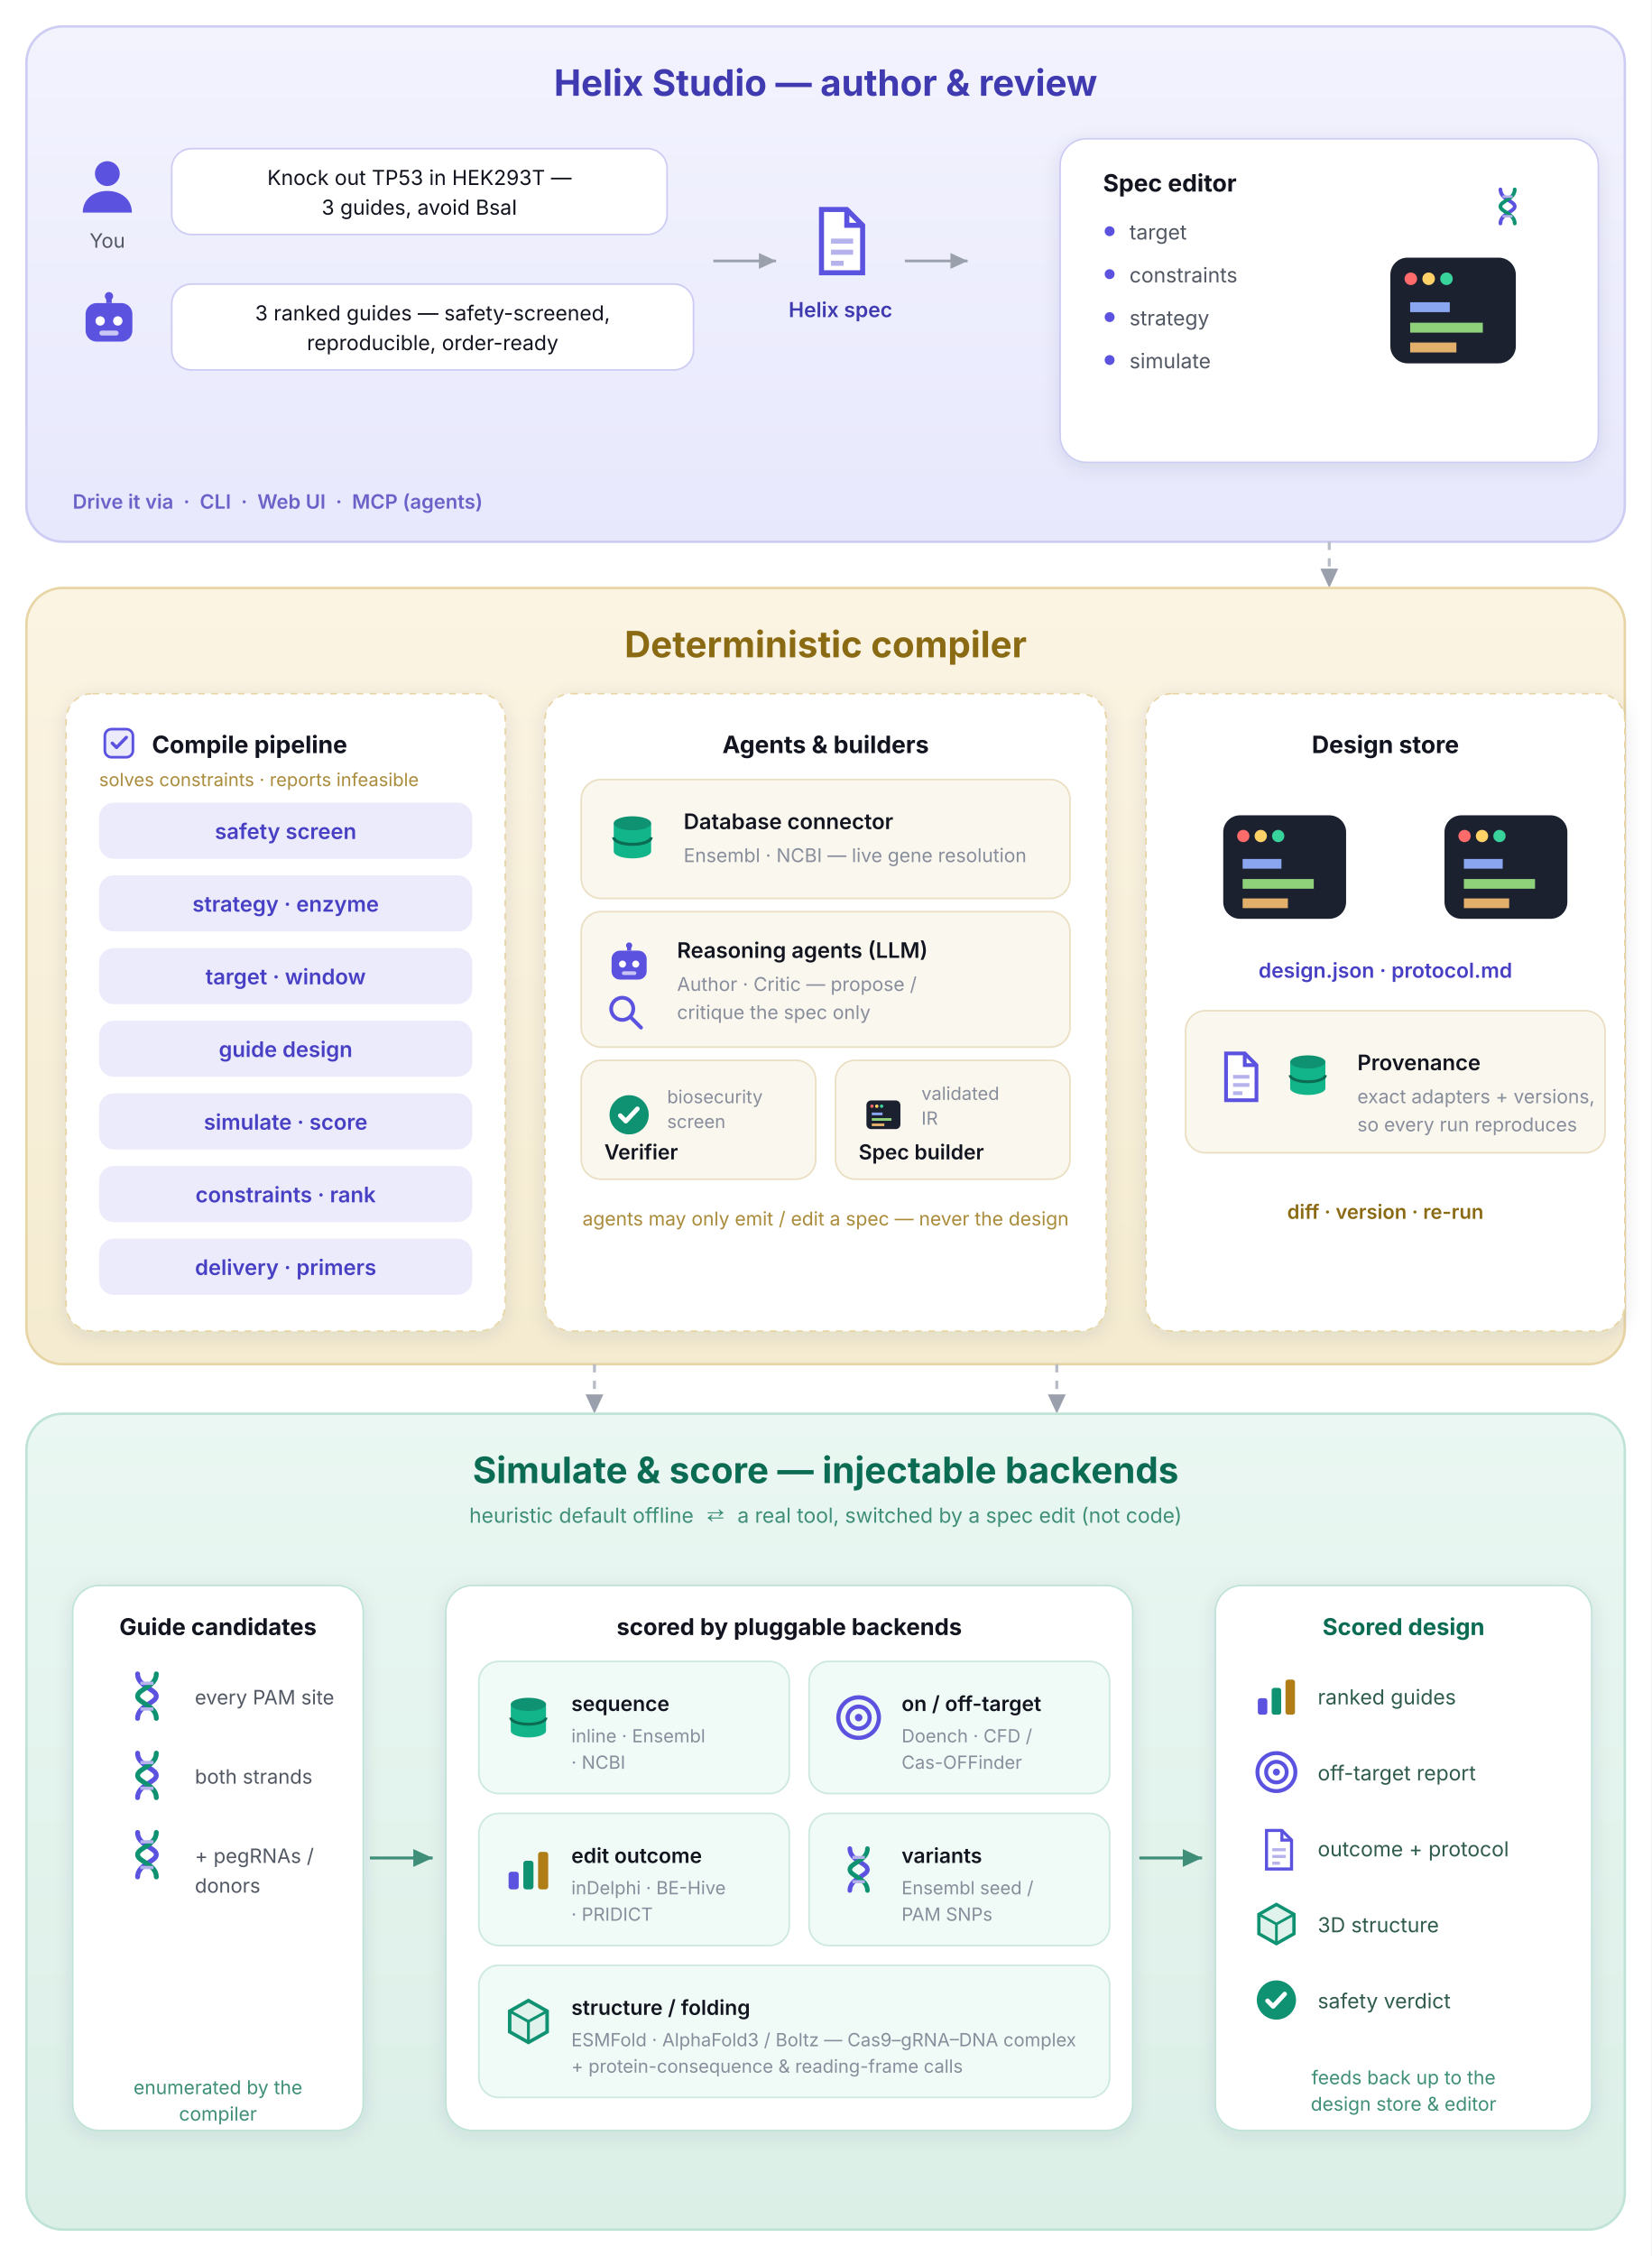
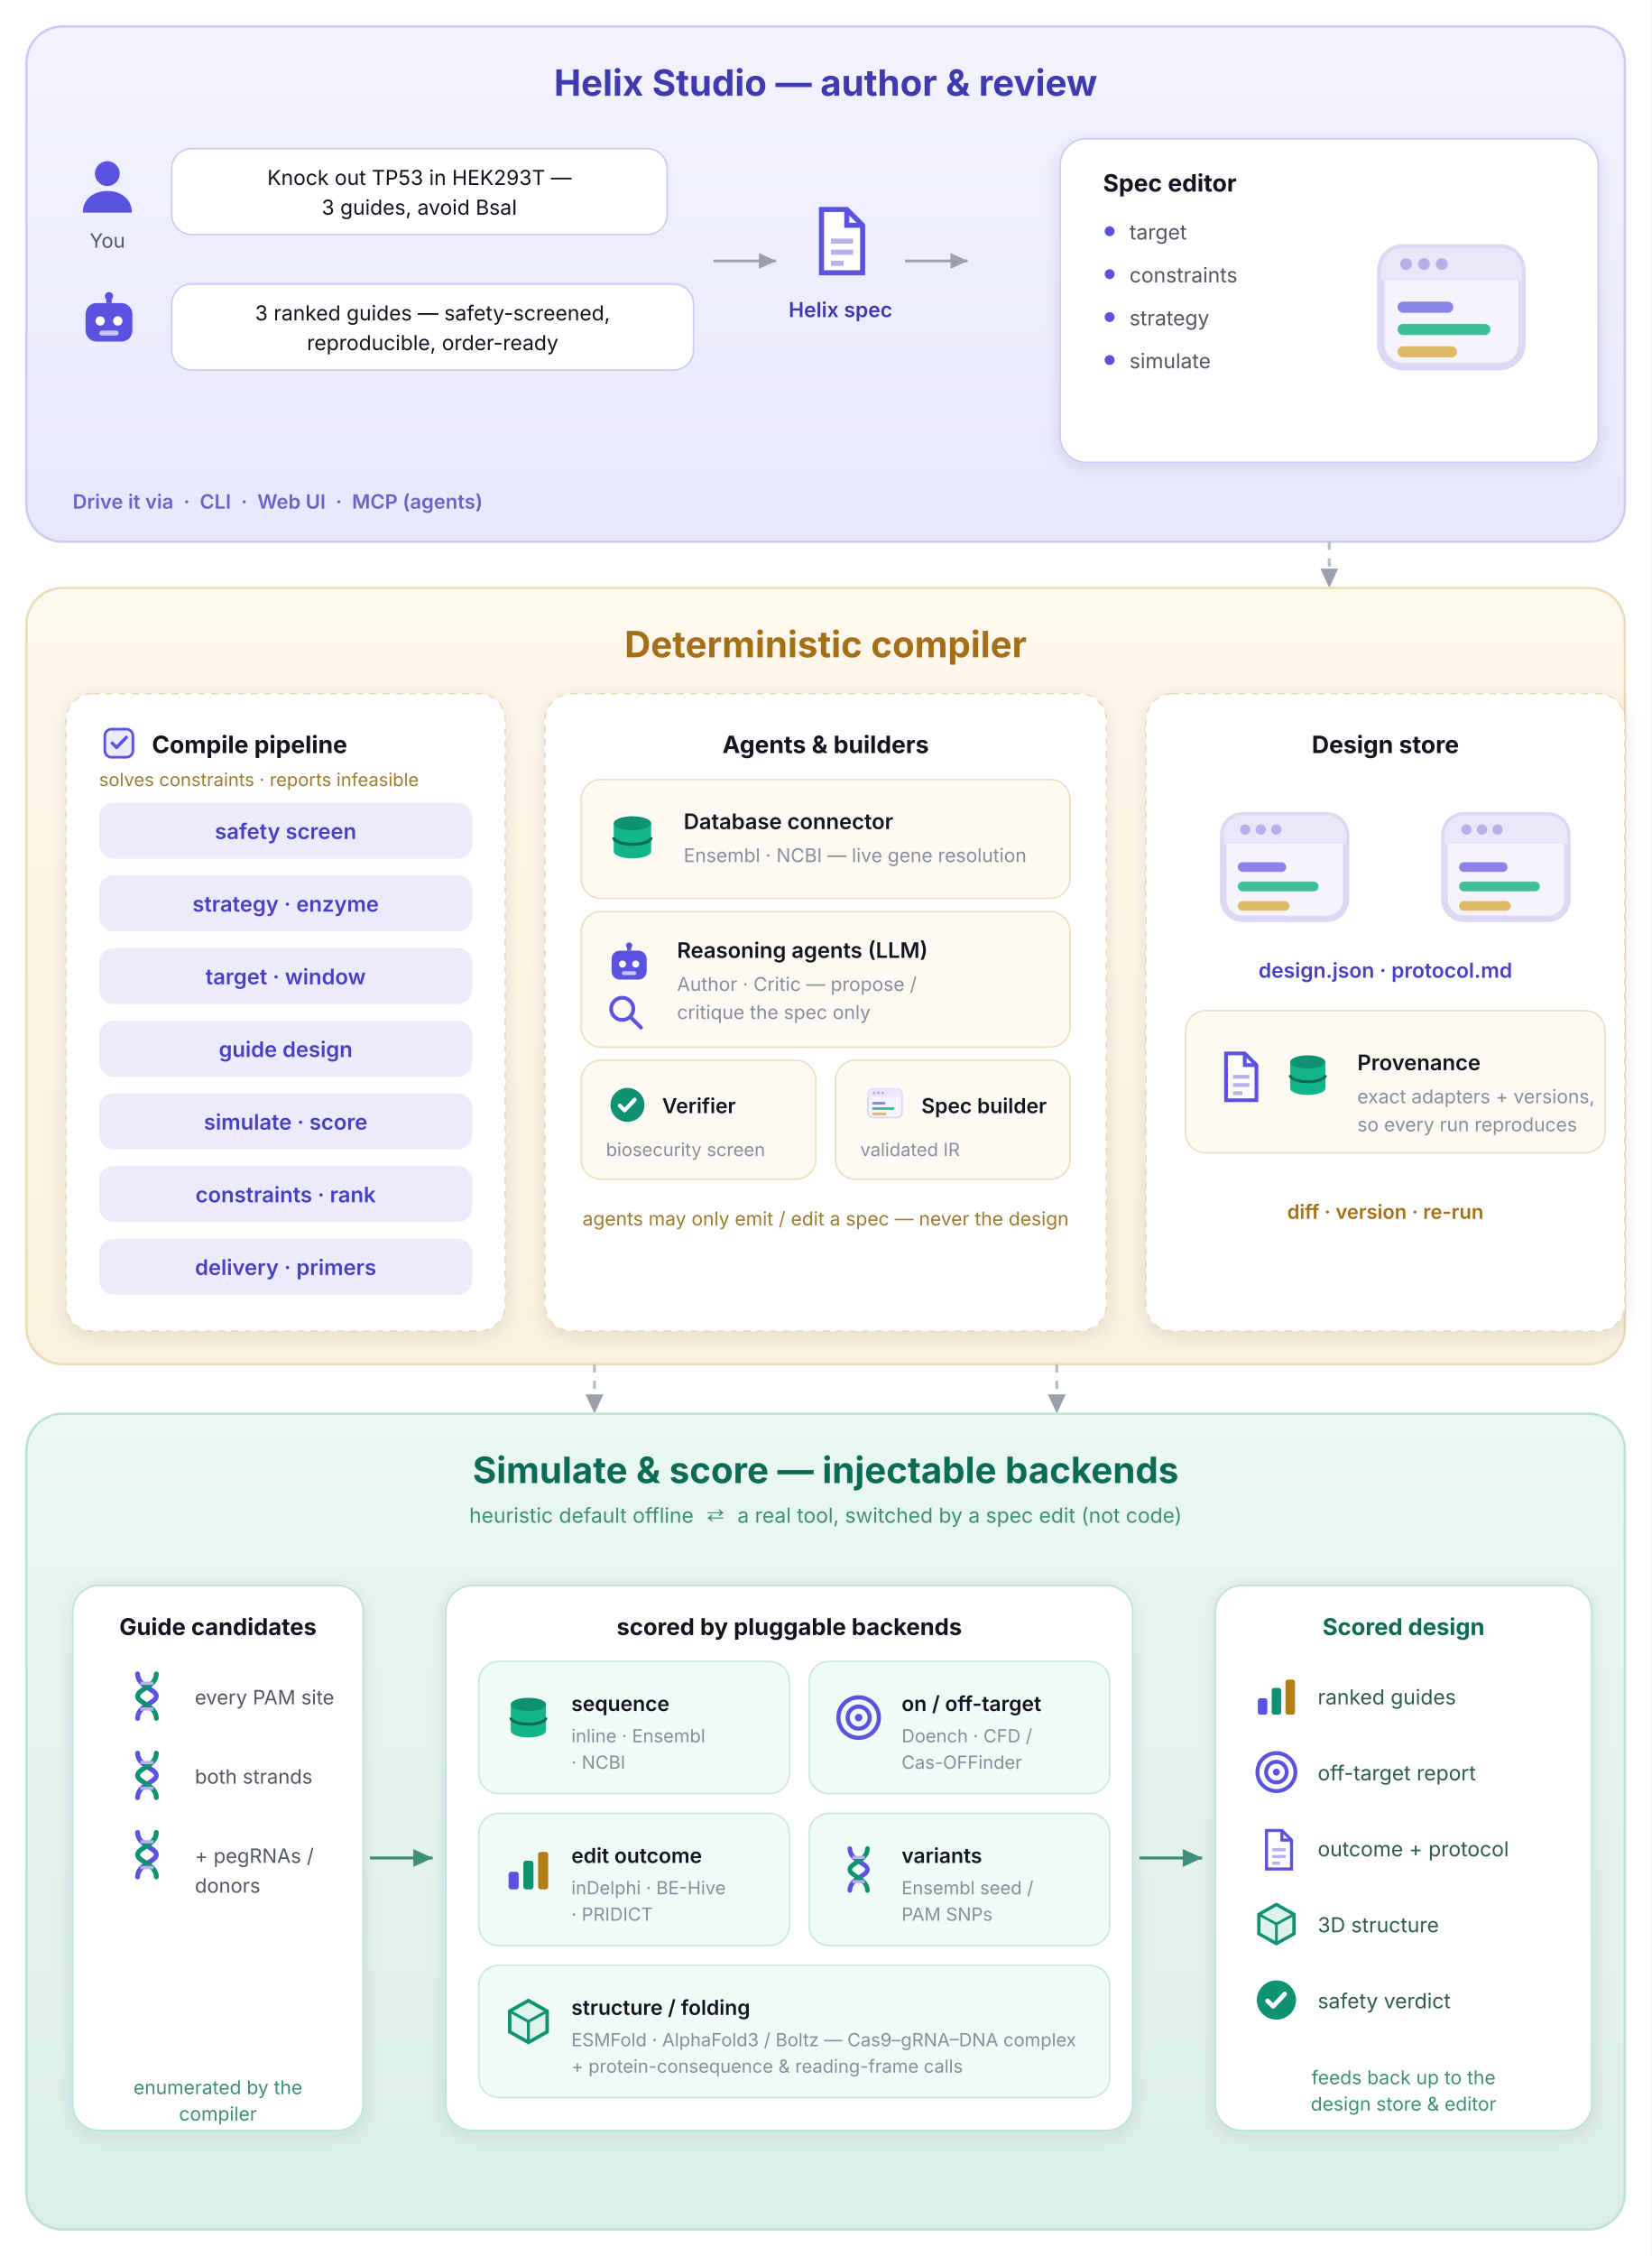
<svg xmlns="http://www.w3.org/2000/svg" viewBox="0 0 1000 1366" font-family="Inter, -apple-system, BlinkMacSystemFont, 'Segoe UI', Roboto, Helvetica, Arial, sans-serif">
  <defs>
    <marker id="ah" markerWidth="10" markerHeight="10" refX="6.5" refY="3" orient="auto">
      <path d="M0,0 L6.5,3 L0,6 Z" fill="#9aa0ac" />
    </marker>
    <marker id="ahg" markerWidth="10" markerHeight="10" refX="6.5" refY="3" orient="auto">
      <path d="M0,0 L6.5,3 L0,6 Z" fill="#3f8f78" />
    </marker>
    <symbol id="i-user" viewBox="0 0 24 24">
      <circle cx="12" cy="7.5" r="4.3" fill="#5b53e0" />
      <path d="M3.5 21c0-4.7 3.8-7.5 8.5-7.5s8.5 2.8 8.5 7.5z" fill="#5b53e0" />
    </symbol>
    <symbol id="i-robot" viewBox="0 0 24 24">
      <line x1="12" y1="1.5" x2="12" y2="4.5" stroke="#5b53e0" stroke-width="2" />
      <circle cx="12" cy="2" r="1.5" fill="#5b53e0" />
      <rect x="3.5" y="4.5" width="17" height="14" rx="4" fill="#5b53e0" />
      <circle cx="8.8" cy="11" r="1.7" fill="#fff" />
      <circle cx="15.2" cy="11" r="1.7" fill="#fff" />
      <rect x="8.5" y="14.5" width="7" height="1.8" rx="0.9" fill="#c9c5f4" />
    </symbol>
    <symbol id="i-doc" viewBox="0 0 24 24">
      <path d="M6 2h8l5 5v15H6z" fill="#fff" stroke="#5b53e0" stroke-width="1.6" />
      <path d="M14 2v5h5" fill="none" stroke="#5b53e0" stroke-width="1.6" />
      <line x1="9" y1="12" x2="16" y2="12" stroke="#b6b2ec" stroke-width="1.6" />
      <line x1="9" y1="15.5" x2="16" y2="15.5" stroke="#b6b2ec" stroke-width="1.6" />
      <line x1="9" y1="19" x2="13" y2="19" stroke="#b6b2ec" stroke-width="1.6" />
    </symbol>
    <symbol id="i-db" viewBox="0 0 24 24">
      <path d="M4 6v12c0 1.7 3.6 3 8 3s8-1.3 8-3V6" fill="#12b58a" />
      <ellipse cx="12" cy="6" rx="8" ry="3" fill="#0f9271" />
      <path d="M4 12c0 1.7 3.6 3 8 3s8-1.3 8-3" fill="none" stroke="#0b6b53" stroke-width="1.3" />
    </symbol>
    <symbol id="i-check" viewBox="0 0 24 24">
      <circle cx="12" cy="12" r="9.5" fill="#0f9271" />
      <path d="M7.7 12.4l2.7 2.7 5.6-6" fill="none" stroke="#fff" stroke-width="2.2" stroke-linecap="round" stroke-linejoin="round" />
    </symbol>
    <symbol id="i-chart" viewBox="0 0 24 24">
      <rect x="3" y="13" width="4.6" height="8" rx="1.2" fill="#5b53e0" />
      <rect x="9.7" y="8" width="4.6" height="13" rx="1.2" fill="#0f9271" />
      <rect x="16.4" y="4" width="4.6" height="17" rx="1.2" fill="#b07d16" />
    </symbol>
    <symbol id="i-code" viewBox="0 0 24 24">
-       <rect x="2.5" y="4" width="19" height="16" rx="2.6" fill="#1c2130" />
-       <circle cx="5.6" cy="7.2" r="0.95" fill="#ff6b6b" />
-       <circle cx="8.3" cy="7.2" r="0.95" fill="#ffd166" />
-       <circle cx="11" cy="7.2" r="0.95" fill="#37d39b" />
-       <line x1="5.5" y1="11.5" x2="11.5" y2="11.5" stroke="#8aa6f0" stroke-width="1.5" />
-       <line x1="5.5" y1="14.6" x2="16.5" y2="14.6" stroke="#8fd07a" stroke-width="1.5" />
-       <line x1="5.5" y1="17.6" x2="12.5" y2="17.6" stroke="#e3b06b" stroke-width="1.5" />
+       <rect x="2.5" y="4" width="19" height="16" rx="3" fill="#f5f4fc" stroke="#dcd9f4" stroke-width="1" />
+       <path d="M2.5 7a3 3 0 0 1 3-3h13a3 3 0 0 1 3 3v1.4H2.5z" fill="#eae7f8" />
+       <circle cx="5.9" cy="6.2" r="0.8" fill="#b7b1ea" />
+       <circle cx="8.3" cy="6.2" r="0.8" fill="#b7b1ea" />
+       <circle cx="10.7" cy="6.2" r="0.8" fill="#b7b1ea" />
+       <line x1="5.5" y1="12" x2="11.5" y2="12" stroke="#8b83e6" stroke-width="1.5" stroke-linecap="round" />
+       <line x1="5.5" y1="15" x2="16.5" y2="15" stroke="#3fbf98" stroke-width="1.5" stroke-linecap="round" />
+       <line x1="5.5" y1="18" x2="12" y2="18" stroke="#e0b968" stroke-width="1.5" stroke-linecap="round" />
    </symbol>
    <symbol id="i-dna" viewBox="0 0 24 24">
      <path d="M8 2.5c0 5.5 8 6.5 8 9.5s-8 4-8 9.5" fill="none" stroke="#5b53e0" stroke-width="2.1" stroke-linecap="round" />
      <path d="M16 2.5c0 5.5-8 6.5-8 9.5s8 4 8 9.5" fill="none" stroke="#0f9271" stroke-width="2.1" stroke-linecap="round" />
      <line x1="9.2" y1="6.5" x2="14.8" y2="6.5" stroke="#b6b2ec" stroke-width="1.4" />
      <line x1="9.2" y1="17.5" x2="14.8" y2="17.5" stroke="#b6b2ec" stroke-width="1.4" />
    </symbol>
    <symbol id="i-target" viewBox="0 0 24 24">
      <circle cx="12" cy="12" r="9.2" fill="none" stroke="#5b53e0" stroke-width="1.9" />
      <circle cx="12" cy="12" r="5" fill="none" stroke="#5b53e0" stroke-width="1.9" />
      <circle cx="12" cy="12" r="1.7" fill="#5b53e0" />
    </symbol>
    <symbol id="i-search" viewBox="0 0 24 24">
      <circle cx="10" cy="10" r="6.2" fill="none" stroke="#5b53e0" stroke-width="2.1" />
      <line x1="14.6" y1="14.6" x2="20.5" y2="20.5" stroke="#5b53e0" stroke-width="2.1" stroke-linecap="round" />
    </symbol>
    <symbol id="i-cube" viewBox="0 0 24 24">
      <path d="M12 2.5l8.5 4.8v9.4L12 21.5 3.5 16.7V7.3z" fill="#e0f2ec" stroke="#0f9271" stroke-width="1.6" />
      <path d="M12 12v9.5M3.5 7.3L12 12l8.5-4.7" fill="none" stroke="#0f9271" stroke-width="1.3" />
    </symbol>
    <symbol id="i-plan" viewBox="0 0 24 24">
      <rect x="3.5" y="3.5" width="17" height="17" rx="4" fill="#ecebfb" stroke="#5b53e0" stroke-width="1.6" />
      <path d="M8 12l2.6 2.6L16.5 8.5" fill="none" stroke="#5b53e0" stroke-width="2" stroke-linecap="round" stroke-linejoin="round" />
    </symbol>
    <linearGradient id="gb1" x1="0" y1="0" x2="0" y2="1">
      <stop offset="0" stop-color="#f3f3fe" />
      <stop offset="1" stop-color="#e7e8fc" />
    </linearGradient>
    <linearGradient id="gb2" x1="0" y1="0" x2="0" y2="1">
-       <stop offset="0" stop-color="#fbf4e3" />
-       <stop offset="1" stop-color="#f4ebd0" />
+       <stop offset="0" stop-color="#fdf8ec" />
+       <stop offset="1" stop-color="#f9f1dc" />
    </linearGradient>
    <linearGradient id="gb3" x1="0" y1="0" x2="0" y2="1">
      <stop offset="0" stop-color="#eaf7f2" />
      <stop offset="1" stop-color="#dbefe7" />
    </linearGradient>
    <filter id="soft" x="-8%" y="-8%" width="116%" height="120%">
      <feDropShadow dx="0" dy="2.5" stdDeviation="5.5" flood-color="#1b2b52" flood-opacity="0.10" />
    </filter>
  </defs>
  <rect x="0" y="0" width="1000" height="1366" fill="#ffffff" />
  <rect x="16" y="16" width="968" height="312" rx="22" fill="url(#gb1)" stroke="#cdccf3" stroke-width="1.5" />
  <text x="500" y="58" text-anchor="middle" font-size="22" font-weight="700" fill="#3f3ab0">Helix Studio — author &amp; review</text>
  <use href="#i-user" x="44" y="92" width="42" height="42" />
  <text x="65" y="150" text-anchor="middle" font-size="12" fill="#525863">You</text>
  <rect x="104" y="90" width="300" height="52" rx="12" fill="#ffffff" stroke="#cdccf3" />
  <text x="254" y="112" text-anchor="middle" font-size="12.5" fill="#12151f">Knock out TP53 in HEK293T —</text>
  <text x="254" y="130" text-anchor="middle" font-size="12.5" fill="#12151f">3 guides, avoid BsaI</text>
  <use href="#i-robot" x="46" y="176" width="40" height="40" />
  <rect x="104" y="172" width="316" height="52" rx="12" fill="#ffffff" stroke="#cdccf3" />
  <text x="262" y="194" text-anchor="middle" font-size="12.5" fill="#12151f">3 ranked guides — safety-screened,</text>
  <text x="262" y="212" text-anchor="middle" font-size="12.5" fill="#12151f">reproducible, order-ready</text>
  <line x1="432" y1="158" x2="470" y2="158" stroke="#9aa0ac" stroke-width="1.6" marker-end="url(#ah)" />
  <use href="#i-doc" x="486" y="120" width="46" height="52" />
  <text x="509" y="192" text-anchor="middle" font-size="12.5" font-weight="600" fill="#3f3ab0">Helix spec</text>
  <line x1="548" y1="158" x2="586" y2="158" stroke="#9aa0ac" stroke-width="1.6" marker-end="url(#ah)" />
  <rect x="642" y="84" width="326" height="196" rx="16" fill="#ffffff" stroke="#cdccf3" filter="url(#soft)" />
  <text x="668" y="116" font-size="14.5" font-weight="700" fill="#12151f">Spec editor</text>
  <g font-size="12.5" fill="#525863">
    <circle cx="672" cy="140" r="3" fill="#5b53e0" />
    <text x="684" y="145">target</text>
    <circle cx="672" cy="166" r="3" fill="#5b53e0" />
    <text x="684" y="171">constraints</text>
    <circle cx="672" cy="192" r="3" fill="#5b53e0" />
    <text x="684" y="197">strategy</text>
    <circle cx="672" cy="218" r="3" fill="#5b53e0" />
    <text x="684" y="223">simulate</text>
  </g>
-   <use href="#i-code" x="820" y="140" width="120" height="96" />
-   <use href="#i-dna" x="900" y="112" width="26" height="26" />
+   <use href="#i-code" x="812" y="132" width="134" height="108" />
  <text x="44" y="308" font-size="12" fill="#6b62c9" font-weight="600">Drive it via  ·  CLI  ·  Web UI  ·  MCP (agents)</text>
  <line x1="805" y1="328" x2="805" y2="356" stroke="#b7bcc7" stroke-width="1.8" stroke-dasharray="5 5" marker-end="url(#ah)" />
-   <rect x="16" y="356" width="968" height="470" rx="22" fill="url(#gb2)" stroke="#e7d5a5" stroke-width="1.5" />
-   <text x="500" y="398" text-anchor="middle" font-size="22" font-weight="700" fill="#8a6a12">Deterministic compiler</text>
-   <rect x="40" y="420" width="266" height="386" rx="16" fill="#ffffff" stroke="#e7d5a5" stroke-dasharray="4 4" filter="url(#soft)" />
+   <rect x="16" y="356" width="968" height="470" rx="22" fill="url(#gb2)" stroke="#e9ddba" stroke-width="1.5" />
+   <text x="500" y="398" text-anchor="middle" font-size="22" font-weight="700" fill="#a56f18">Deterministic compiler</text>
+   <rect x="40" y="420" width="266" height="386" rx="16" fill="#ffffff" stroke="#e9ddba" stroke-dasharray="4 4" filter="url(#soft)" />
  <use href="#i-plan" x="60" y="438" width="24" height="24" />
  <text x="92" y="456" font-size="14.5" font-weight="700" fill="#12151f">Compile pipeline</text>
-   <text x="60" y="476" font-size="11" fill="#a98b3a">solves constraints · reports infeasible</text>
+   <text x="60" y="476" font-size="11" fill="#9c7c33">solves constraints · reports infeasible</text>
  <g font-size="13" font-weight="600" fill="#4840c4">
    <rect x="60" y="486" width="226" height="34" rx="9" fill="#ecebfb" />
    <text x="173" y="508" text-anchor="middle">safety screen</text>
    <rect x="60" y="530" width="226" height="34" rx="9" fill="#ecebfb" />
    <text x="173" y="552" text-anchor="middle">strategy · enzyme</text>
    <rect x="60" y="574" width="226" height="34" rx="9" fill="#ecebfb" />
    <text x="173" y="596" text-anchor="middle">target · window</text>
    <rect x="60" y="618" width="226" height="34" rx="9" fill="#ecebfb" />
    <text x="173" y="640" text-anchor="middle">guide design</text>
    <rect x="60" y="662" width="226" height="34" rx="9" fill="#ecebfb" />
    <text x="173" y="684" text-anchor="middle">simulate · score</text>
    <rect x="60" y="706" width="226" height="34" rx="9" fill="#ecebfb" />
    <text x="173" y="728" text-anchor="middle">constraints · rank</text>
    <rect x="60" y="750" width="226" height="34" rx="9" fill="#ecebfb" />
    <text x="173" y="772" text-anchor="middle">delivery · primers</text>
  </g>
-   <rect x="330" y="420" width="340" height="386" rx="16" fill="#ffffff" stroke="#e7d5a5" stroke-dasharray="4 4" filter="url(#soft)" />
+   <rect x="330" y="420" width="340" height="386" rx="16" fill="#ffffff" stroke="#e9ddba" stroke-dasharray="4 4" filter="url(#soft)" />
  <text x="500" y="456" text-anchor="middle" font-size="14.5" font-weight="700" fill="#12151f">Agents &amp; builders</text>
-   <rect x="352" y="472" width="296" height="72" rx="12" fill="#faf7ef" stroke="#eadfc2" />
+   <rect x="352" y="472" width="296" height="72" rx="12" fill="#fdfaf3" stroke="#ece1c6" />
  <use href="#i-db" x="366" y="490" width="34" height="34" />
  <text x="414" y="502" font-size="13" font-weight="600" fill="#12151f">Database connector</text>
  <text x="414" y="522" font-size="11.5" fill="#878d9b">Ensembl · NCBI — live gene resolution</text>
-   <rect x="352" y="552" width="296" height="82" rx="12" fill="#faf7ef" stroke="#eadfc2" />
+   <rect x="352" y="552" width="296" height="82" rx="12" fill="#fdfaf3" stroke="#ece1c6" />
  <use href="#i-robot" x="366" y="570" width="30" height="30" />
  <use href="#i-search" x="366" y="600" width="26" height="26" />
  <text x="410" y="580" font-size="13" font-weight="600" fill="#12151f">Reasoning agents (LLM)</text>
  <text x="410" y="600" font-size="11.5" fill="#878d9b">Author · Critic — propose /</text>
  <text x="410" y="617" font-size="11.5" fill="#878d9b">critique the spec only</text>
-   <rect x="352" y="642" width="142" height="72" rx="12" fill="#faf7ef" stroke="#eadfc2" />
-   <use href="#i-check" x="366" y="660" width="30" height="30" />
-   <text x="366" y="702" font-size="12.5" font-weight="600" fill="#12151f">Verifier</text>
-   <text x="404" y="668" font-size="11" fill="#878d9b">biosecurity</text>
-   <text x="404" y="683" font-size="11" fill="#878d9b">screen</text>
-   <rect x="506" y="642" width="142" height="72" rx="12" fill="#faf7ef" stroke="#eadfc2" />
-   <use href="#i-code" x="520" y="662" width="30" height="26" />
-   <text x="520" y="702" font-size="12.5" font-weight="600" fill="#12151f">Spec builder</text>
-   <text x="558" y="666" font-size="11" fill="#878d9b">validated</text>
-   <text x="558" y="681" font-size="11" fill="#878d9b">IR</text>
-   <text x="500" y="742" text-anchor="middle" font-size="11.5" fill="#a98b3a">agents may only emit / edit a spec — never the design</text>
-   <rect x="694" y="420" width="290" height="386" rx="16" fill="#ffffff" stroke="#e7d5a5" stroke-dasharray="4 4" filter="url(#soft)" />
+   <rect x="352" y="642" width="142" height="72" rx="12" fill="#fdfaf3" stroke="#ece1c6" />
+   <use href="#i-check" x="367" y="656" width="26" height="26" />
+   <text x="401" y="674" font-size="12.5" font-weight="600" fill="#12151f">Verifier</text>
+   <text x="367" y="700" font-size="11" fill="#878d9b">biosecurity screen</text>
+   <rect x="506" y="642" width="142" height="72" rx="12" fill="#fdfaf3" stroke="#ece1c6" />
+   <use href="#i-code" x="521" y="655" width="30" height="26" />
+   <text x="558" y="674" font-size="12.5" font-weight="600" fill="#12151f">Spec builder</text>
+   <text x="521" y="700" font-size="11" fill="#878d9b">validated IR</text>
+   <text x="500" y="742" text-anchor="middle" font-size="11.5" fill="#9c7c33">agents may only emit / edit a spec — never the design</text>
+   <rect x="694" y="420" width="290" height="386" rx="16" fill="#ffffff" stroke="#e9ddba" stroke-dasharray="4 4" filter="url(#soft)" />
  <text x="839" y="456" text-anchor="middle" font-size="14.5" font-weight="700" fill="#12151f">Design store</text>
  <use href="#i-code" x="718" y="478" width="120" height="94" />
  <use href="#i-code" x="852" y="478" width="120" height="94" />
  <text x="839" y="592" text-anchor="middle" font-size="12.5" font-weight="600" fill="#4840c4">design.json · protocol.md</text>
-   <rect x="718" y="612" width="254" height="86" rx="12" fill="#faf7ef" stroke="#eadfc2" />
+   <rect x="718" y="612" width="254" height="86" rx="12" fill="#fdfaf3" stroke="#ece1c6" />
  <use href="#i-doc" x="734" y="632" width="34" height="40" />
  <use href="#i-db" x="776" y="634" width="32" height="34" />
  <text x="822" y="648" font-size="13" font-weight="600" fill="#12151f">Provenance</text>
  <text x="822" y="668" font-size="11.5" fill="#878d9b">exact adapters + versions,</text>
  <text x="822" y="685" font-size="11.5" fill="#878d9b">so every run reproduces</text>
-   <text x="839" y="738" text-anchor="middle" font-size="12" fill="#8a6a12" font-weight="600">diff · version · re-run</text>
+   <text x="839" y="738" text-anchor="middle" font-size="12" fill="#a56f18" font-weight="600">diff · version · re-run</text>
  <line x1="360" y1="826" x2="360" y2="856" stroke="#b7bcc7" stroke-width="1.8" stroke-dasharray="5 5" marker-end="url(#ah)" />
  <line x1="640" y1="826" x2="640" y2="856" stroke="#b7bcc7" stroke-width="1.8" stroke-dasharray="5 5" marker-end="url(#ah)" />
  <rect x="16" y="856" width="968" height="494" rx="22" fill="url(#gb3)" stroke="#bfe3d6" stroke-width="1.5" />
  <text x="500" y="898" text-anchor="middle" font-size="22" font-weight="700" fill="#0b6b53">Simulate &amp; score — injectable backends</text>
  <text x="500" y="922" text-anchor="middle" font-size="12.5" fill="#3f8f78">heuristic default offline  ⇄  a real tool, switched by a spec edit (not code)</text>
  <rect x="44" y="960" width="176" height="330" rx="16" fill="#ffffff" stroke="#bfe3d6" filter="url(#soft)" />
  <text x="132" y="990" text-anchor="middle" font-size="14" font-weight="700" fill="#12151f">Guide candidates</text>
  <use href="#i-dna" x="72" y="1010" width="34" height="34" />
  <text x="118" y="1032" font-size="12" fill="#525863">every PAM site</text>
  <use href="#i-dna" x="72" y="1058" width="34" height="34" />
  <text x="118" y="1080" font-size="12" fill="#525863">both strands</text>
  <use href="#i-dna" x="72" y="1106" width="34" height="34" />
  <text x="118" y="1128" font-size="12" fill="#525863">+ pegRNAs /</text>
  <text x="118" y="1146" font-size="12" fill="#525863">donors</text>
  <text x="132" y="1268" text-anchor="middle" font-size="11.5" fill="#3f8f78">enumerated by the</text>
  <text x="132" y="1284" text-anchor="middle" font-size="11.5" fill="#3f8f78">compiler</text>
  <line x1="224" y1="1125" x2="262" y2="1125" stroke="#3f8f78" stroke-width="1.8" marker-end="url(#ahg)" />
  <rect x="270" y="960" width="416" height="330" rx="16" fill="#ffffff" stroke="#bfe3d6" filter="url(#soft)" />
  <text x="478" y="990" text-anchor="middle" font-size="14" font-weight="700" fill="#12151f">scored by pluggable backends</text>
  <g>
    <rect x="290" y="1006" width="188" height="80" rx="12" fill="#f0faf6" stroke="#cde9df" />
    <use href="#i-db" x="304" y="1024" width="32" height="32" />
    <text x="346" y="1036" font-size="12.5" font-weight="600" fill="#12151f">sequence</text>
    <text x="346" y="1055" font-size="11" fill="#878d9b">inline · Ensembl</text>
    <text x="346" y="1071" font-size="11" fill="#878d9b">· NCBI</text>
    <rect x="490" y="1006" width="182" height="80" rx="12" fill="#f0faf6" stroke="#cde9df" />
    <use href="#i-target" x="504" y="1024" width="32" height="32" />
    <text x="546" y="1036" font-size="12.5" font-weight="600" fill="#12151f">on / off-target</text>
    <text x="546" y="1055" font-size="11" fill="#878d9b">Doench · CFD /</text>
    <text x="546" y="1071" font-size="11" fill="#878d9b">Cas-OFFinder</text>
    <rect x="290" y="1098" width="188" height="80" rx="12" fill="#f0faf6" stroke="#cde9df" />
    <use href="#i-chart" x="304" y="1116" width="32" height="32" />
    <text x="346" y="1128" font-size="12.5" font-weight="600" fill="#12151f">edit outcome</text>
    <text x="346" y="1147" font-size="11" fill="#878d9b">inDelphi · BE-Hive</text>
    <text x="346" y="1163" font-size="11" fill="#878d9b">· PRIDICT</text>
    <rect x="490" y="1098" width="182" height="80" rx="12" fill="#f0faf6" stroke="#cde9df" />
    <use href="#i-dna" x="504" y="1116" width="32" height="32" />
    <text x="546" y="1128" font-size="12.5" font-weight="600" fill="#12151f">variants</text>
    <text x="546" y="1147" font-size="11" fill="#878d9b">Ensembl seed /</text>
    <text x="546" y="1163" font-size="11" fill="#878d9b">PAM SNPs</text>
    <rect x="290" y="1190" width="382" height="80" rx="12" fill="#f0faf6" stroke="#cde9df" />
    <use href="#i-cube" x="304" y="1208" width="32" height="32" />
    <text x="346" y="1220" font-size="12.5" font-weight="600" fill="#12151f">structure / folding</text>
    <text x="346" y="1239" font-size="11" fill="#878d9b">ESMFold · AlphaFold3 / Boltz — Cas9–gRNA–DNA complex</text>
    <text x="346" y="1255" font-size="11" fill="#878d9b">+ protein-consequence &amp; reading-frame calls</text>
  </g>
  <line x1="690" y1="1125" x2="728" y2="1125" stroke="#3f8f78" stroke-width="1.8" marker-end="url(#ahg)" />
  <rect x="736" y="960" width="228" height="330" rx="16" fill="#ffffff" stroke="#bfe3d6" filter="url(#soft)" />
  <text x="850" y="990" text-anchor="middle" font-size="14" font-weight="700" fill="#0b6b53">Scored design</text>
  <use href="#i-chart" x="758" y="1012" width="30" height="30" />
  <text x="798" y="1032" font-size="12.5" fill="#2f5b4c">ranked guides</text>
  <use href="#i-target" x="758" y="1058" width="30" height="30" />
  <text x="798" y="1078" font-size="12.5" fill="#2f5b4c">off-target report</text>
  <use href="#i-doc" x="760" y="1104" width="28" height="32" />
  <text x="798" y="1124" font-size="12.5" fill="#2f5b4c">outcome + protocol</text>
  <use href="#i-cube" x="758" y="1150" width="30" height="30" />
  <text x="798" y="1170" font-size="12.5" fill="#2f5b4c">3D structure</text>
  <use href="#i-check" x="758" y="1196" width="30" height="30" />
  <text x="798" y="1216" font-size="12.5" fill="#2f5b4c">safety verdict</text>
  <text x="850" y="1262" text-anchor="middle" font-size="11.5" fill="#3f8f78">feeds back up to the</text>
  <text x="850" y="1278" text-anchor="middle" font-size="11.5" fill="#3f8f78">design store &amp; editor</text>
</svg>
